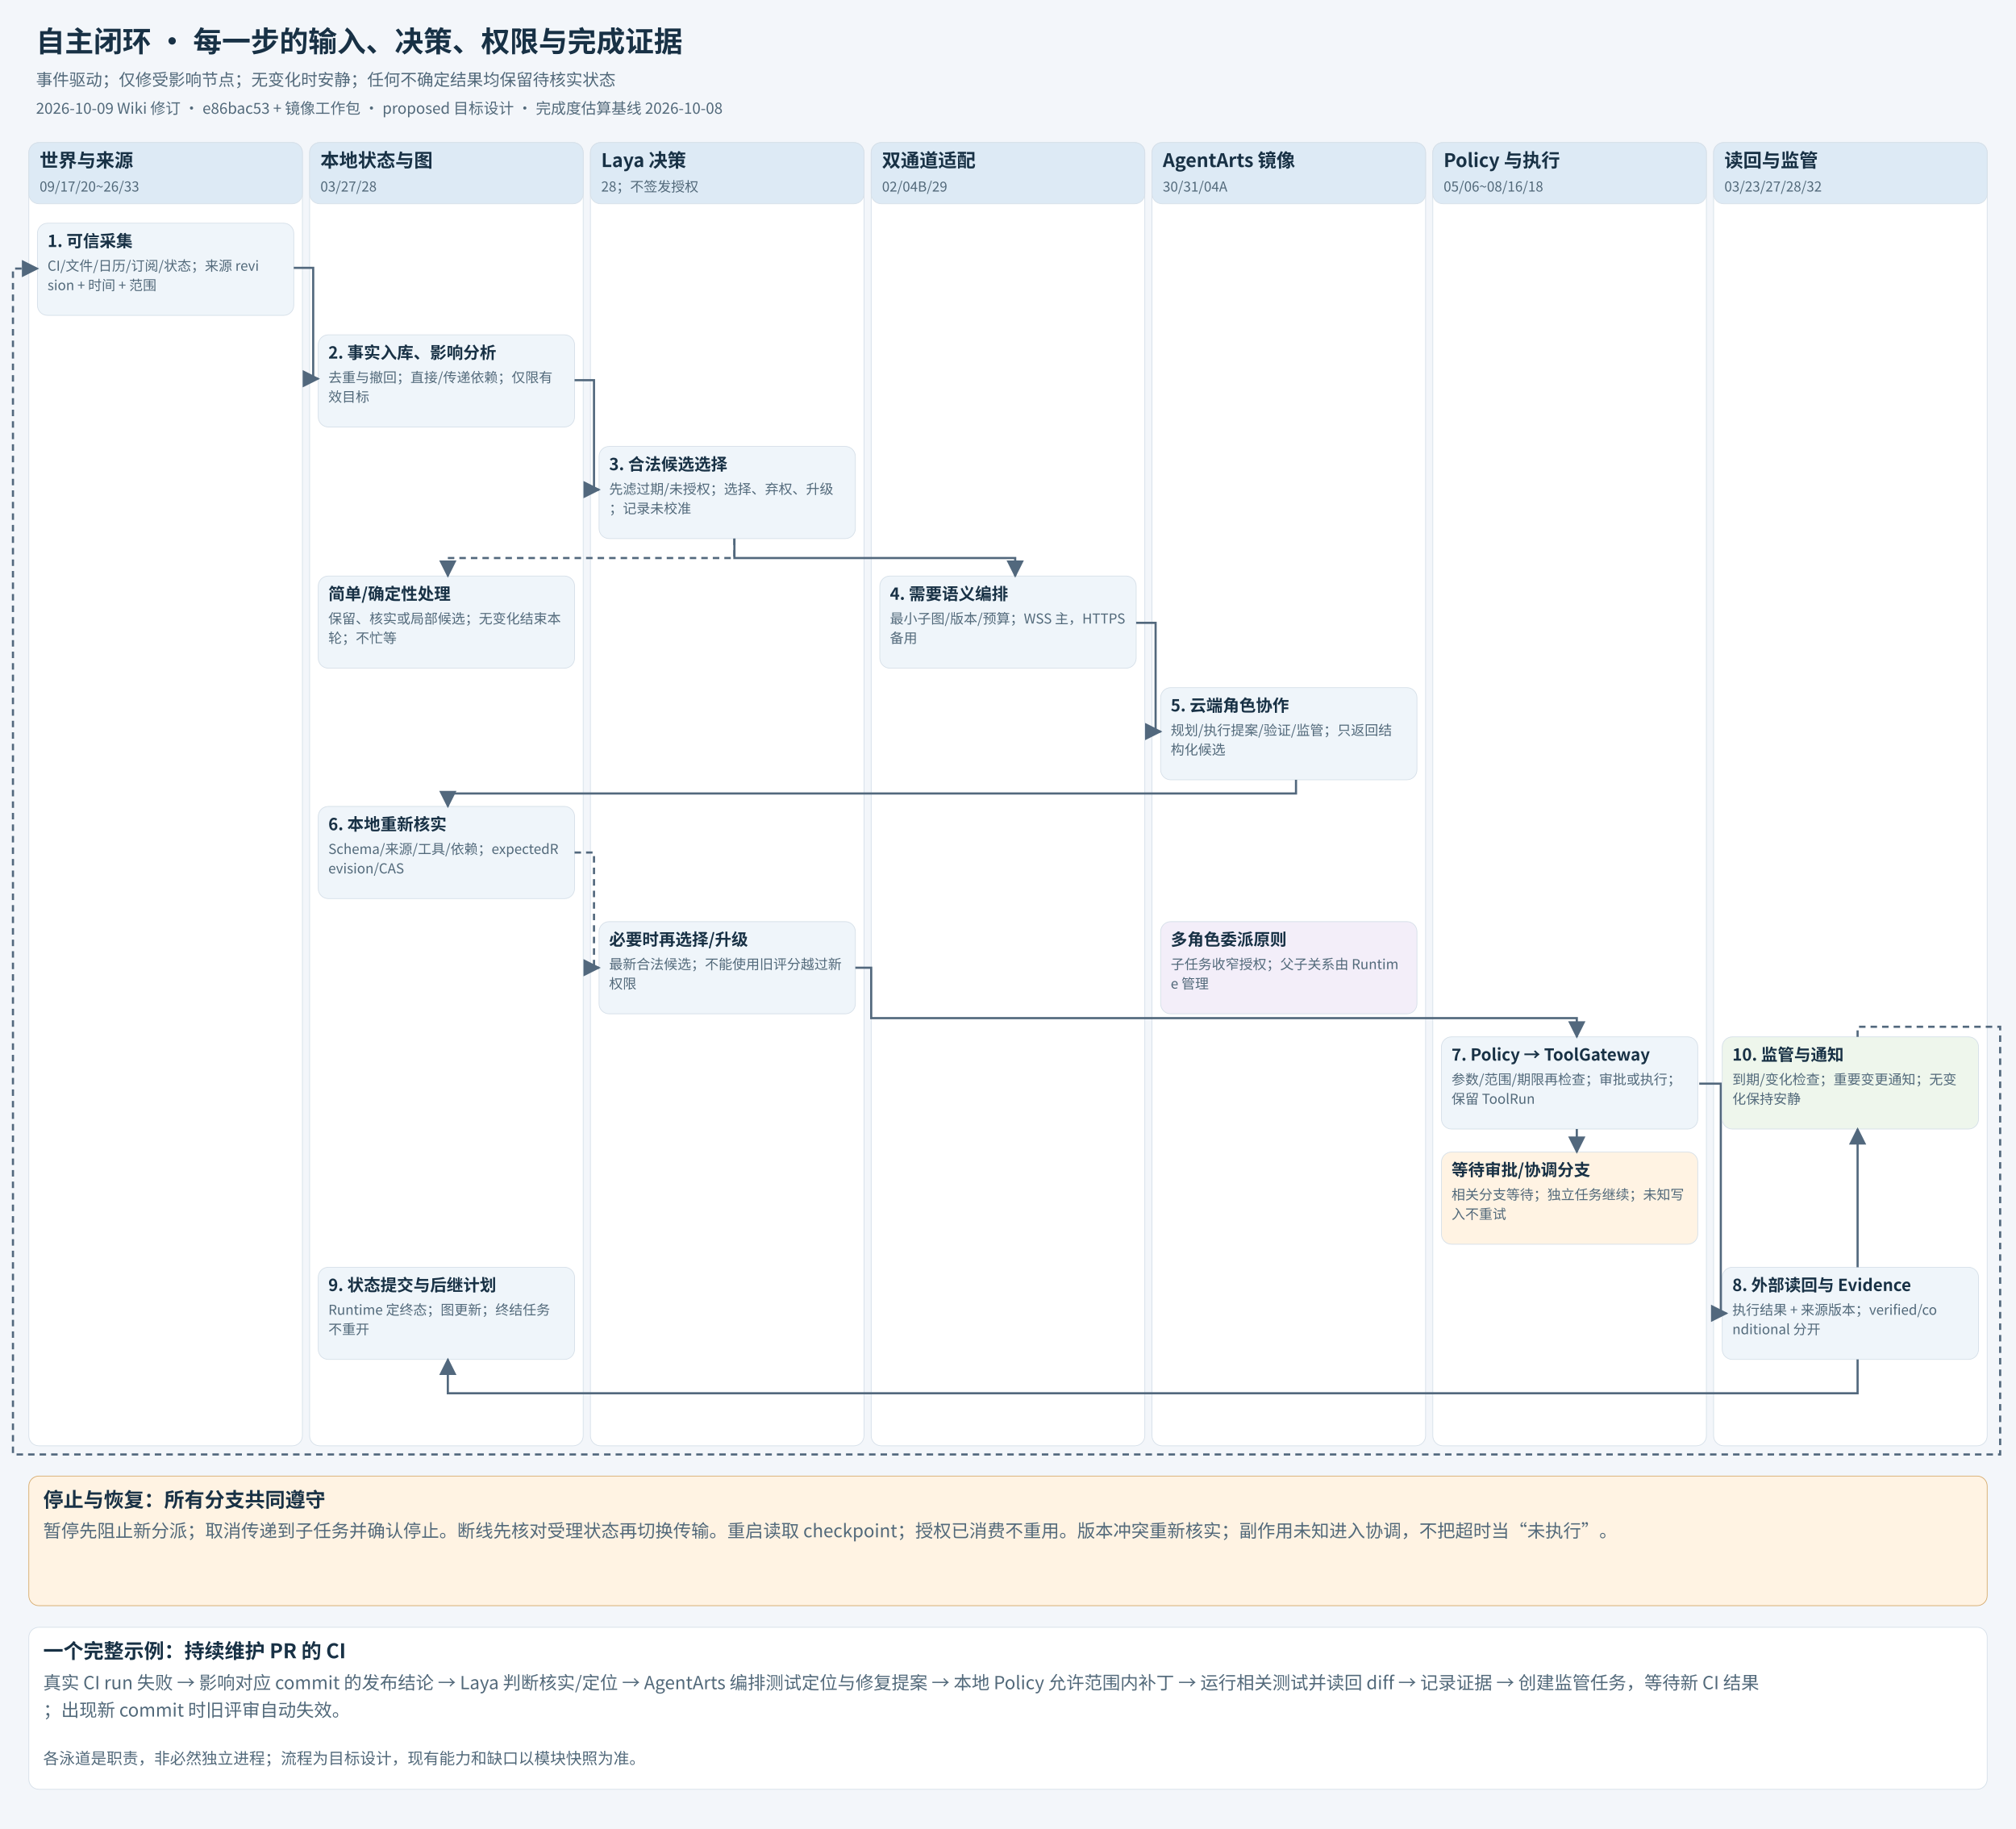
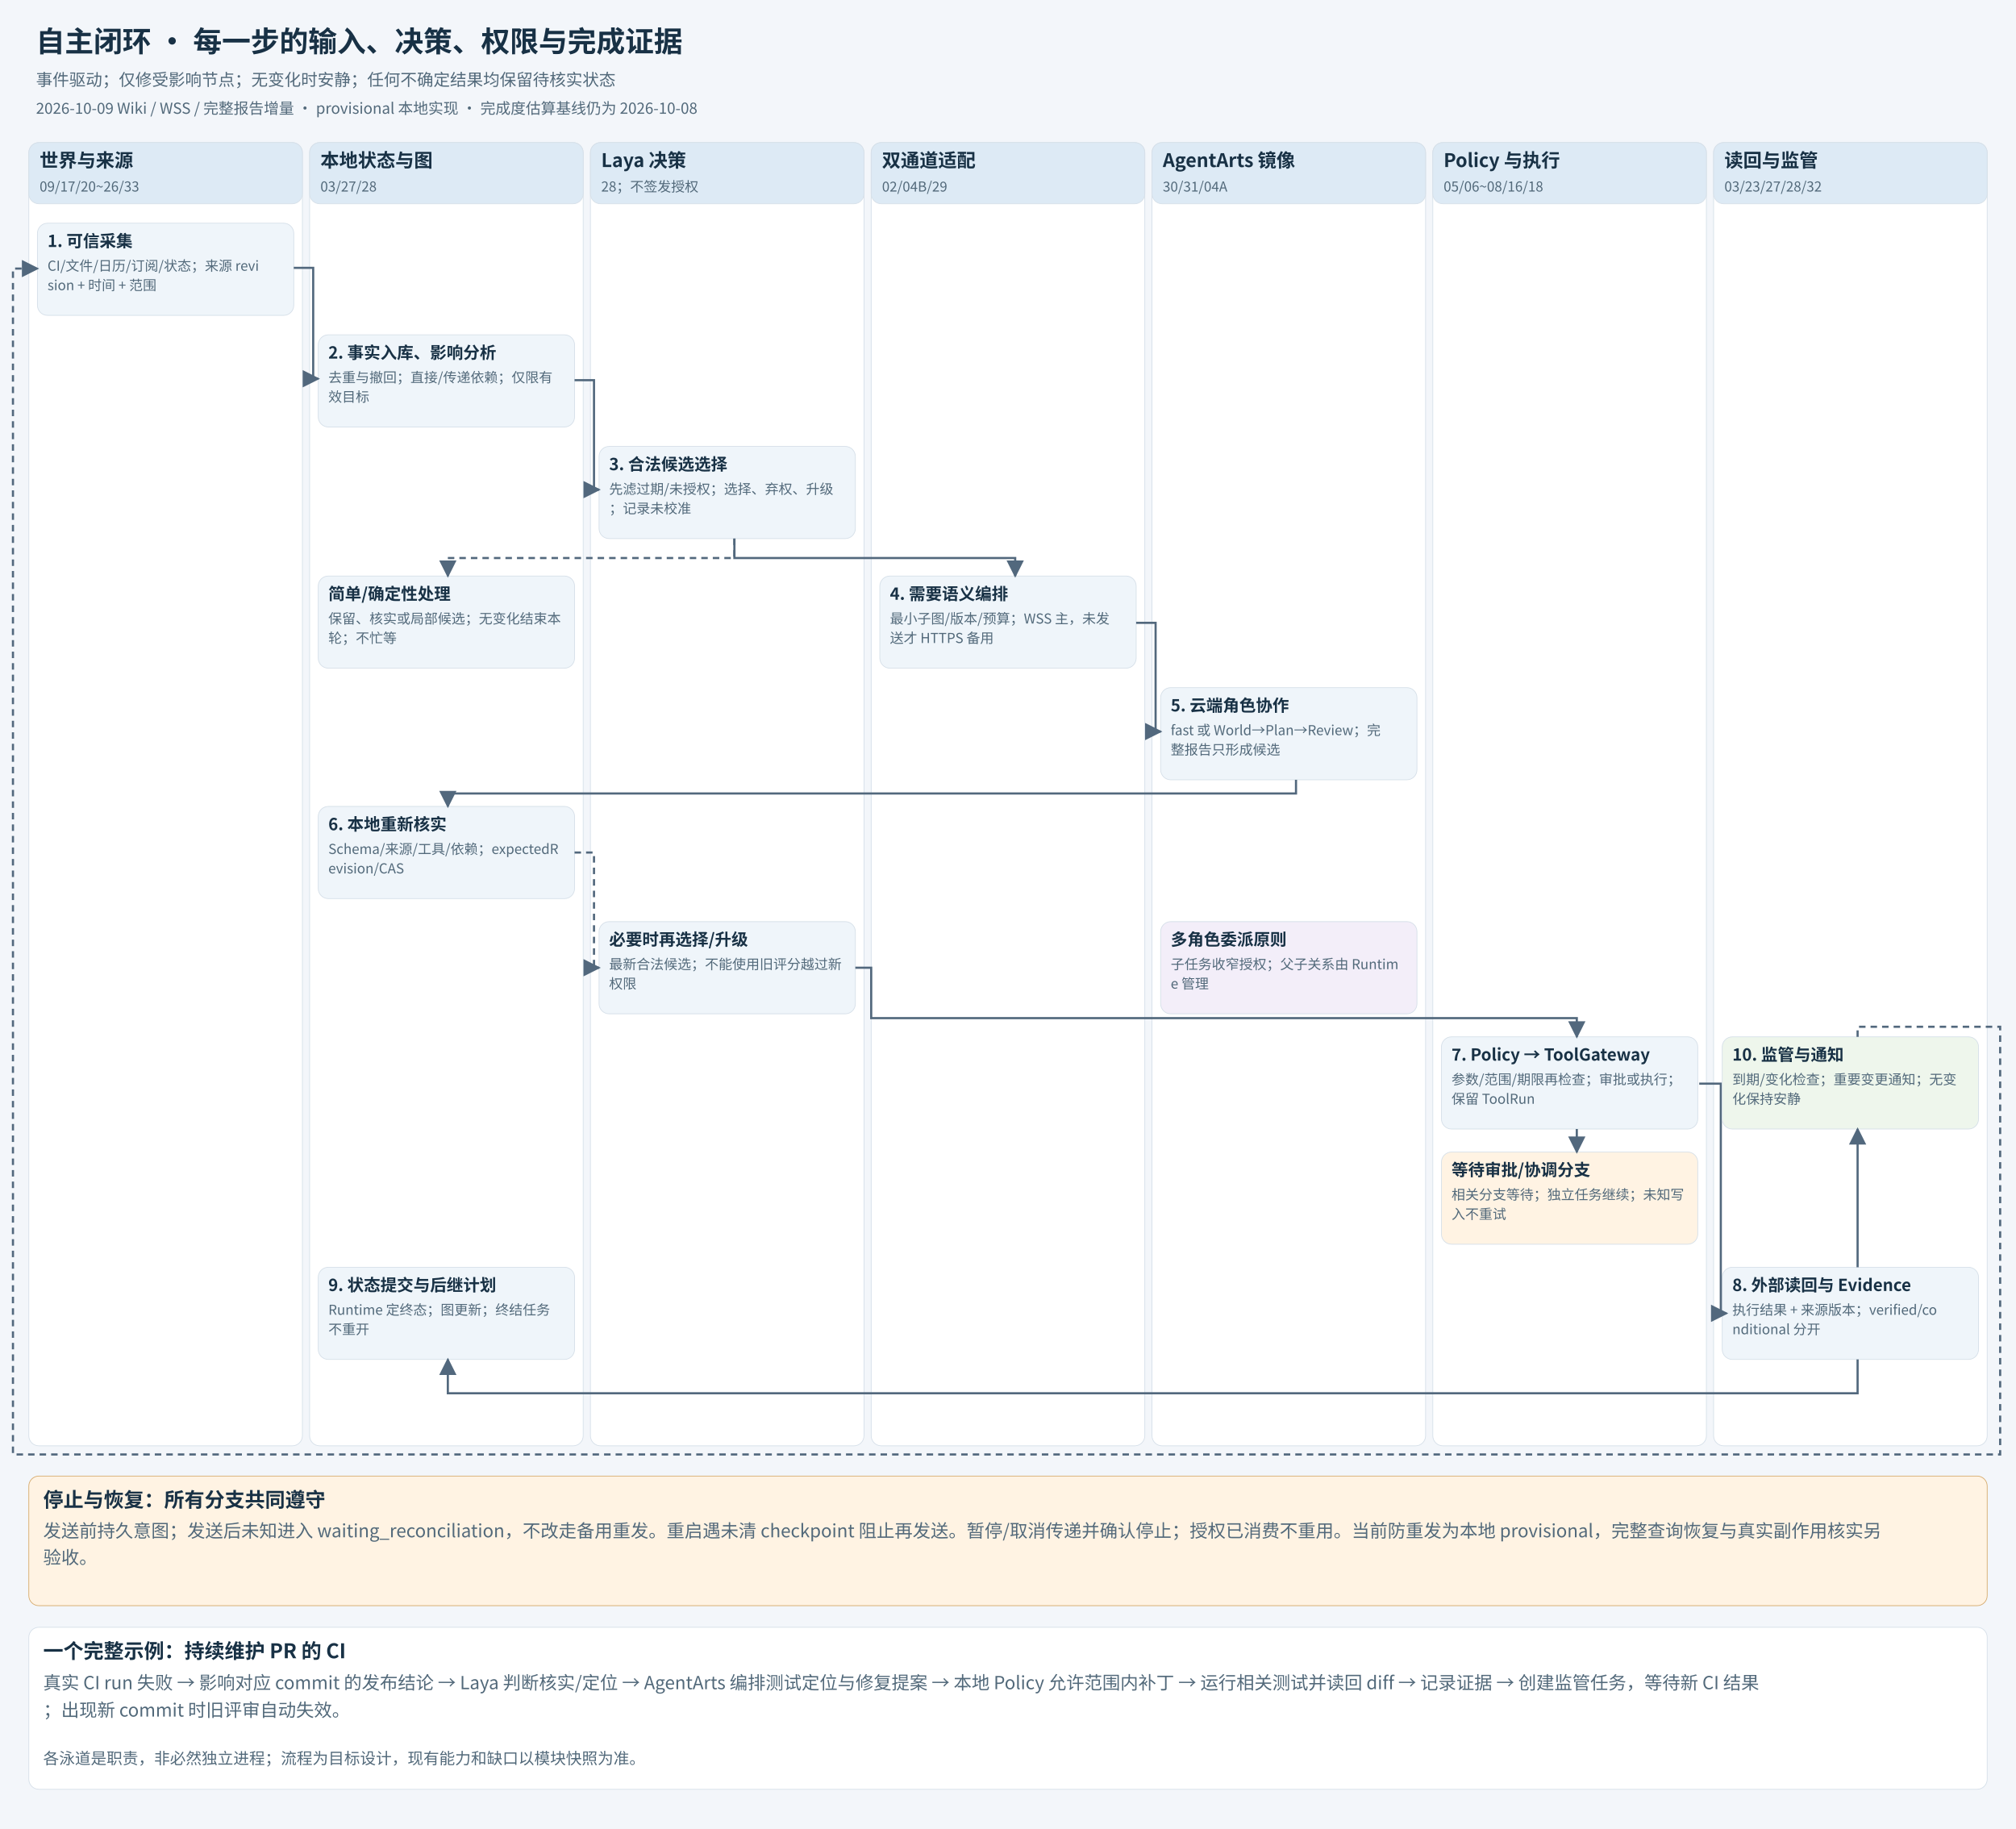
<svg xmlns="http://www.w3.org/2000/svg" width="2800" height="2540" viewBox="0 0 2800 2540" role="img" aria-labelledby="title desc">
  <defs>
    <marker id="arrow" viewBox="0 0 10 10" refX="9" refY="5" markerWidth="8" markerHeight="8" orient="auto-start-reverse">
      <path d="M 0 0 L 10 5 L 0 10 z" fill="#52687d" />
    </marker>
  </defs>
  <style>text{font-family:"Microsoft YaHei","Noto Sans CJK SC",sans-serif;fill:#183145} .muted{fill:#52697a} .white{fill:white} .strong{font-weight:700}</style>
  <rect x="0" y="0" width="2800" height="2540" rx="0" fill="#f3f6fa" stroke="none" />
  <text x="50" y="72" font-size="40" class="strong" text-anchor="start">自主闭环 · 每一步的输入、决策、权限与完成证据</text>
  <text x="50" y="119" font-size="23" class="muted" text-anchor="start">事件驱动；仅修受影响节点；无变化时安静；任何不确定结果均保留待核实状态</text>
-   <text x="50" y="158" font-size="21" class="muted" text-anchor="start">2026-10-09 Wiki 修订 · e86bac53 + 镜像工作包 · proposed 目标设计 · 完成度估算基线 2026-10-08</text>
+   <text x="50" y="158" font-size="21" class="muted" text-anchor="start">2026-10-09 Wiki / WSS / 完整报告增量 · provisional 本地实现 · 完成度估算基线仍为 2026-10-08</text>
  <rect x="40" y="198" width="380" height="1810" rx="14" fill="#fff" stroke="#d5dfe8" />
  <rect x="40" y="198" width="380" height="85" rx="14" fill="#ddeaf5" stroke="#d5dfe8" />
  <text x="55" y="232" font-size="26" class="strong" text-anchor="start">世界与来源</text>
  <text x="55" y="266" font-size="19" class="muted" text-anchor="start">09/17/20~26/33</text>
  <rect x="430" y="198" width="380" height="1810" rx="14" fill="#fff" stroke="#d5dfe8" />
  <rect x="430" y="198" width="380" height="85" rx="14" fill="#ddeaf5" stroke="#d5dfe8" />
  <text x="445" y="232" font-size="26" class="strong" text-anchor="start">本地状态与图</text>
  <text x="445" y="266" font-size="19" class="muted" text-anchor="start">03/27/28</text>
  <rect x="820" y="198" width="380" height="1810" rx="14" fill="#fff" stroke="#d5dfe8" />
  <rect x="820" y="198" width="380" height="85" rx="14" fill="#ddeaf5" stroke="#d5dfe8" />
  <text x="835" y="232" font-size="26" class="strong" text-anchor="start">Laya 决策</text>
  <text x="835" y="266" font-size="19" class="muted" text-anchor="start">28；不签发授权</text>
  <rect x="1210" y="198" width="380" height="1810" rx="14" fill="#fff" stroke="#d5dfe8" />
  <rect x="1210" y="198" width="380" height="85" rx="14" fill="#ddeaf5" stroke="#d5dfe8" />
  <text x="1225" y="232" font-size="26" class="strong" text-anchor="start">双通道适配</text>
  <text x="1225" y="266" font-size="19" class="muted" text-anchor="start">02/04B/29</text>
  <rect x="1600" y="198" width="380" height="1810" rx="14" fill="#fff" stroke="#d5dfe8" />
  <rect x="1600" y="198" width="380" height="85" rx="14" fill="#ddeaf5" stroke="#d5dfe8" />
  <text x="1615" y="232" font-size="26" class="strong" text-anchor="start">AgentArts 镜像</text>
  <text x="1615" y="266" font-size="19" class="muted" text-anchor="start">30/31/04A</text>
  <rect x="1990" y="198" width="380" height="1810" rx="14" fill="#fff" stroke="#d5dfe8" />
  <rect x="1990" y="198" width="380" height="85" rx="14" fill="#ddeaf5" stroke="#d5dfe8" />
  <text x="2005" y="232" font-size="26" class="strong" text-anchor="start">Policy 与执行</text>
  <text x="2005" y="266" font-size="19" class="muted" text-anchor="start">05/06~08/16/18</text>
  <rect x="2380" y="198" width="380" height="1810" rx="14" fill="#fff" stroke="#d5dfe8" />
  <rect x="2380" y="198" width="380" height="85" rx="14" fill="#ddeaf5" stroke="#d5dfe8" />
  <text x="2395" y="232" font-size="26" class="strong" text-anchor="start">读回与监管</text>
  <text x="2395" y="266" font-size="19" class="muted" text-anchor="start">03/23/27/28/32</text>
  <rect x="52" y="310" width="356" height="128" rx="14" fill="#eff5fa" stroke="#d5dfe8" />
  <text x="66" y="343" font-size="23" class="strong" text-anchor="start">1. 可信采集</text>
  <text x="66" y="376" font-size="19" class="muted" text-anchor="start">CI/文件/日历/订阅/状态；来源 revi</text>
  <text x="66" y="403" font-size="19" class="muted" text-anchor="start">sion + 时间 + 范围</text>
  <rect x="442" y="465" width="356" height="128" rx="14" fill="#eff5fa" stroke="#d5dfe8" />
  <text x="456" y="498" font-size="23" class="strong" text-anchor="start">2. 事实入库、影响分析</text>
  <text x="456" y="531" font-size="19" class="muted" text-anchor="start">去重与撤回；直接/传递依赖；仅限有</text>
  <text x="456" y="558" font-size="19" class="muted" text-anchor="start">效目标</text>
  <path d="M408,372 L435,372 L435,526 L442,526" fill="none" stroke="#52687d" stroke-width="3" marker-end="url(#arrow)" />
  <rect x="832" y="620" width="356" height="128" rx="14" fill="#eff5fa" stroke="#d5dfe8" />
  <text x="846" y="653" font-size="23" class="strong" text-anchor="start">3. 合法候选选择</text>
  <text x="846" y="686" font-size="19" class="muted" text-anchor="start">先滤过期/未授权；选择、弃权、升级</text>
  <text x="846" y="713" font-size="19" class="muted" text-anchor="start">；记录未校准</text>
  <path d="M798,528 L825,528 L825,680 L832,680" fill="none" stroke="#52687d" stroke-width="3" marker-end="url(#arrow)" />
  <rect x="442" y="800" width="356" height="128" rx="14" fill="#eff5fa" stroke="#d5dfe8" />
  <text x="456" y="833" font-size="23" class="strong" text-anchor="start">简单/确定性处理</text>
  <text x="456" y="866" font-size="19" class="muted" text-anchor="start">保留、核实或局部候选；无变化结束本</text>
  <text x="456" y="893" font-size="19" class="muted" text-anchor="start">轮；不忙等</text>
  <path d="M1020,748 L1020,775 L622,775 L622,800" fill="none" stroke="#52687d" stroke-width="3" marker-end="url(#arrow)" stroke-dasharray="9 7" />
  <rect x="1222" y="800" width="356" height="128" rx="14" fill="#eff5fa" stroke="#d5dfe8" />
  <text x="1236" y="833" font-size="23" class="strong" text-anchor="start">4. 需要语义编排</text>
-   <text x="1236" y="866" font-size="19" class="muted" text-anchor="start">最小子图/版本/预算；WSS 主，HTTPS</text>
-   <text x="1236" y="893" font-size="19" class="muted" text-anchor="start"> 备用</text>
+   <text x="1236" y="866" font-size="19" class="muted" text-anchor="start">最小子图/版本/预算；WSS 主，未发</text>
+   <text x="1236" y="893" font-size="19" class="muted" text-anchor="start">送才 HTTPS 备用</text>
  <path d="M1020,748 L1020,775 L1410,775 L1410,800" fill="none" stroke="#52687d" stroke-width="3" marker-end="url(#arrow)" />
  <rect x="1612" y="955" width="356" height="128" rx="14" fill="#eff5fa" stroke="#d5dfe8" />
  <text x="1626" y="988" font-size="23" class="strong" text-anchor="start">5. 云端角色协作</text>
-   <text x="1626" y="1021" font-size="19" class="muted" text-anchor="start">规划/执行提案/验证/监管；只返回结</text>
-   <text x="1626" y="1048" font-size="19" class="muted" text-anchor="start">构化候选</text>
+   <text x="1626" y="1021" font-size="19" class="muted" text-anchor="start">fast 或 World→Plan→Review；完</text>
+   <text x="1626" y="1048" font-size="19" class="muted" text-anchor="start">整报告只形成候选</text>
  <path d="M1578,865 L1605,865 L1605,1016 L1612,1016" fill="none" stroke="#52687d" stroke-width="3" marker-end="url(#arrow)" />
  <rect x="442" y="1120" width="356" height="128" rx="14" fill="#eff5fa" stroke="#d5dfe8" />
  <text x="456" y="1153" font-size="23" class="strong" text-anchor="start">6. 本地重新核实</text>
  <text x="456" y="1186" font-size="19" class="muted" text-anchor="start">Schema/来源/工具/依赖；expectedR</text>
  <text x="456" y="1213" font-size="19" class="muted" text-anchor="start">evision/CAS</text>
  <path d="M1800,1083 L1800,1102 L622,1102 L622,1120" fill="none" stroke="#52687d" stroke-width="3" marker-end="url(#arrow)" />
  <rect x="832" y="1280" width="356" height="128" rx="14" fill="#eff5fa" stroke="#d5dfe8" />
  <text x="846" y="1313" font-size="23" class="strong" text-anchor="start">必要时再选择/升级</text>
  <text x="846" y="1346" font-size="19" class="muted" text-anchor="start">最新合法候选；不能使用旧评分越过新</text>
  <text x="846" y="1373" font-size="19" class="muted" text-anchor="start">权限</text>
  <path d="M798,1184 L825,1184 L825,1344 L832,1344" fill="none" stroke="#52687d" stroke-width="3" marker-end="url(#arrow)" stroke-dasharray="9 7" />
  <rect x="2002" y="1440" width="356" height="128" rx="14" fill="#eff5fa" stroke="#d5dfe8" />
  <text x="2016" y="1473" font-size="23" class="strong" text-anchor="start">7. Policy → ToolGateway</text>
  <text x="2016" y="1506" font-size="19" class="muted" text-anchor="start">参数/范围/期限再检查；审批或执行；</text>
  <text x="2016" y="1533" font-size="19" class="muted" text-anchor="start">保留 ToolRun</text>
  <path d="M1188,1344 L1210,1344 L1210,1414 L2190,1414 L2190,1440" fill="none" stroke="#52687d" stroke-width="3" marker-end="url(#arrow)" />
  <rect x="1612" y="1280" width="356" height="128" rx="14" fill="#f3eef9" stroke="#d5dfe8" />
  <text x="1626" y="1313" font-size="23" class="strong" text-anchor="start">多角色委派原则</text>
  <text x="1626" y="1346" font-size="19" class="muted" text-anchor="start">子任务收窄授权；父子关系由 Runtim</text>
  <text x="1626" y="1373" font-size="19" class="muted" text-anchor="start">e 管理</text>
  <rect x="2002" y="1600" width="356" height="128" rx="14" fill="#fff3e3" stroke="#d5dfe8" />
  <text x="2016" y="1633" font-size="23" class="strong" text-anchor="start">等待审批/协调分支</text>
  <text x="2016" y="1666" font-size="19" class="muted" text-anchor="start">相关分支等待；独立任务继续；未知写</text>
  <text x="2016" y="1693" font-size="19" class="muted" text-anchor="start">入不重试</text>
  <path d="M2190,1568 L2190,1600" fill="none" stroke="#52687d" stroke-width="3" marker-end="url(#arrow)" />
  <rect x="2392" y="1760" width="356" height="128" rx="14" fill="#eff5fa" stroke="#d5dfe8" />
  <text x="2406" y="1793" font-size="23" class="strong" text-anchor="start">8. 外部读回与 Evidence</text>
  <text x="2406" y="1826" font-size="19" class="muted" text-anchor="start">执行结果 + 来源版本；verified/co</text>
  <text x="2406" y="1853" font-size="19" class="muted" text-anchor="start">nditional 分开</text>
  <path d="M2360,1505 L2390,1505 L2390,1824 L2398,1824" fill="none" stroke="#52687d" stroke-width="3" marker-end="url(#arrow)" />
  <rect x="442" y="1760" width="356" height="128" rx="14" fill="#eff5fa" stroke="#d5dfe8" />
  <text x="456" y="1793" font-size="23" class="strong" text-anchor="start">9. 状态提交与后继计划</text>
  <text x="456" y="1826" font-size="19" class="muted" text-anchor="start">Runtime 定终态；图更新；终结任务</text>
  <text x="456" y="1853" font-size="19" class="muted" text-anchor="start">不重开</text>
  <path d="M2580,1888 L2580,1935 L622,1935 L622,1888" fill="none" stroke="#52687d" stroke-width="3" marker-end="url(#arrow)" />
  <rect x="2392" y="1440" width="356" height="128" rx="14" fill="#eef6ec" stroke="#d5dfe8" />
  <text x="2406" y="1473" font-size="23" class="strong" text-anchor="start">10. 监管与通知</text>
  <text x="2406" y="1506" font-size="19" class="muted" text-anchor="start">到期/变化检查；重要变更通知；无变</text>
  <text x="2406" y="1533" font-size="19" class="muted" text-anchor="start">化保持安静</text>
  <path d="M2580,1760 L2580,1568" fill="none" stroke="#52687d" stroke-width="3" marker-end="url(#arrow)" />
  <path d="M2580,1440 L2580,1426 L2778,1426 L2778,2020 L18,2020 L18,373 L52,373" fill="none" stroke="#52687d" stroke-width="3" marker-end="url(#arrow)" stroke-dasharray="9 7" />
  <rect x="40" y="2050" width="2720" height="180" rx="14" fill="#fff3e3" stroke="#d6aa6c" />
  <text x="60" y="2093" font-size="28" class="strong" text-anchor="start">停止与恢复：所有分支共同遵守</text>
-   <text x="60" y="2135" font-size="25" class="muted" text-anchor="start">暂停先阻止新分派；取消传递到子任务并确认停止。断线先核对受理状态再切换传输。重启读取 checkpoint；授权已消费不重用。版本冲突重新核实；副作用未知进入协调，不把超时当“未执行”。</text>
+   <text x="60" y="2135" font-size="25" class="muted" text-anchor="start">发送前持久意图；发送后未知进入 waiting_reconciliation，不改走备用重发。重启遇未清 checkpoint 阻止再发送。暂停/取消传递并确认停止；授权已消费不重用。当前防重发为本地 provisional，完整查询恢复与真实副作用核实另</text>
+   <text x="60" y="2172" font-size="25" class="muted" text-anchor="start">验收。</text>
  <rect x="40" y="2260" width="2720" height="225" rx="14" fill="#fff" stroke="#d5dfe8" />
  <text x="60" y="2303" font-size="28" class="strong" text-anchor="start">一个完整示例：持续维护 PR 的 CI</text>
  <text x="60" y="2346" font-size="25" class="muted" text-anchor="start">真实 CI run 失败 → 影响对应 commit 的发布结论 → Laya 判断核实/定位 → AgentArts 编排测试定位与修复提案 → 本地 Policy 允许范围内补丁 → 运行相关测试并读回 diff → 记录证据 → 创建监管任务，等待新 CI 结果</text>
  <text x="60" y="2384" font-size="25" class="muted" text-anchor="start">；出现新 commit 时旧评审自动失效。</text>
  <text x="60" y="2450" font-size="22" class="muted" text-anchor="start">各泳道是职责，非必然独立进程；流程为目标设计，现有能力和缺口以模块快照为准。</text>
</svg>
